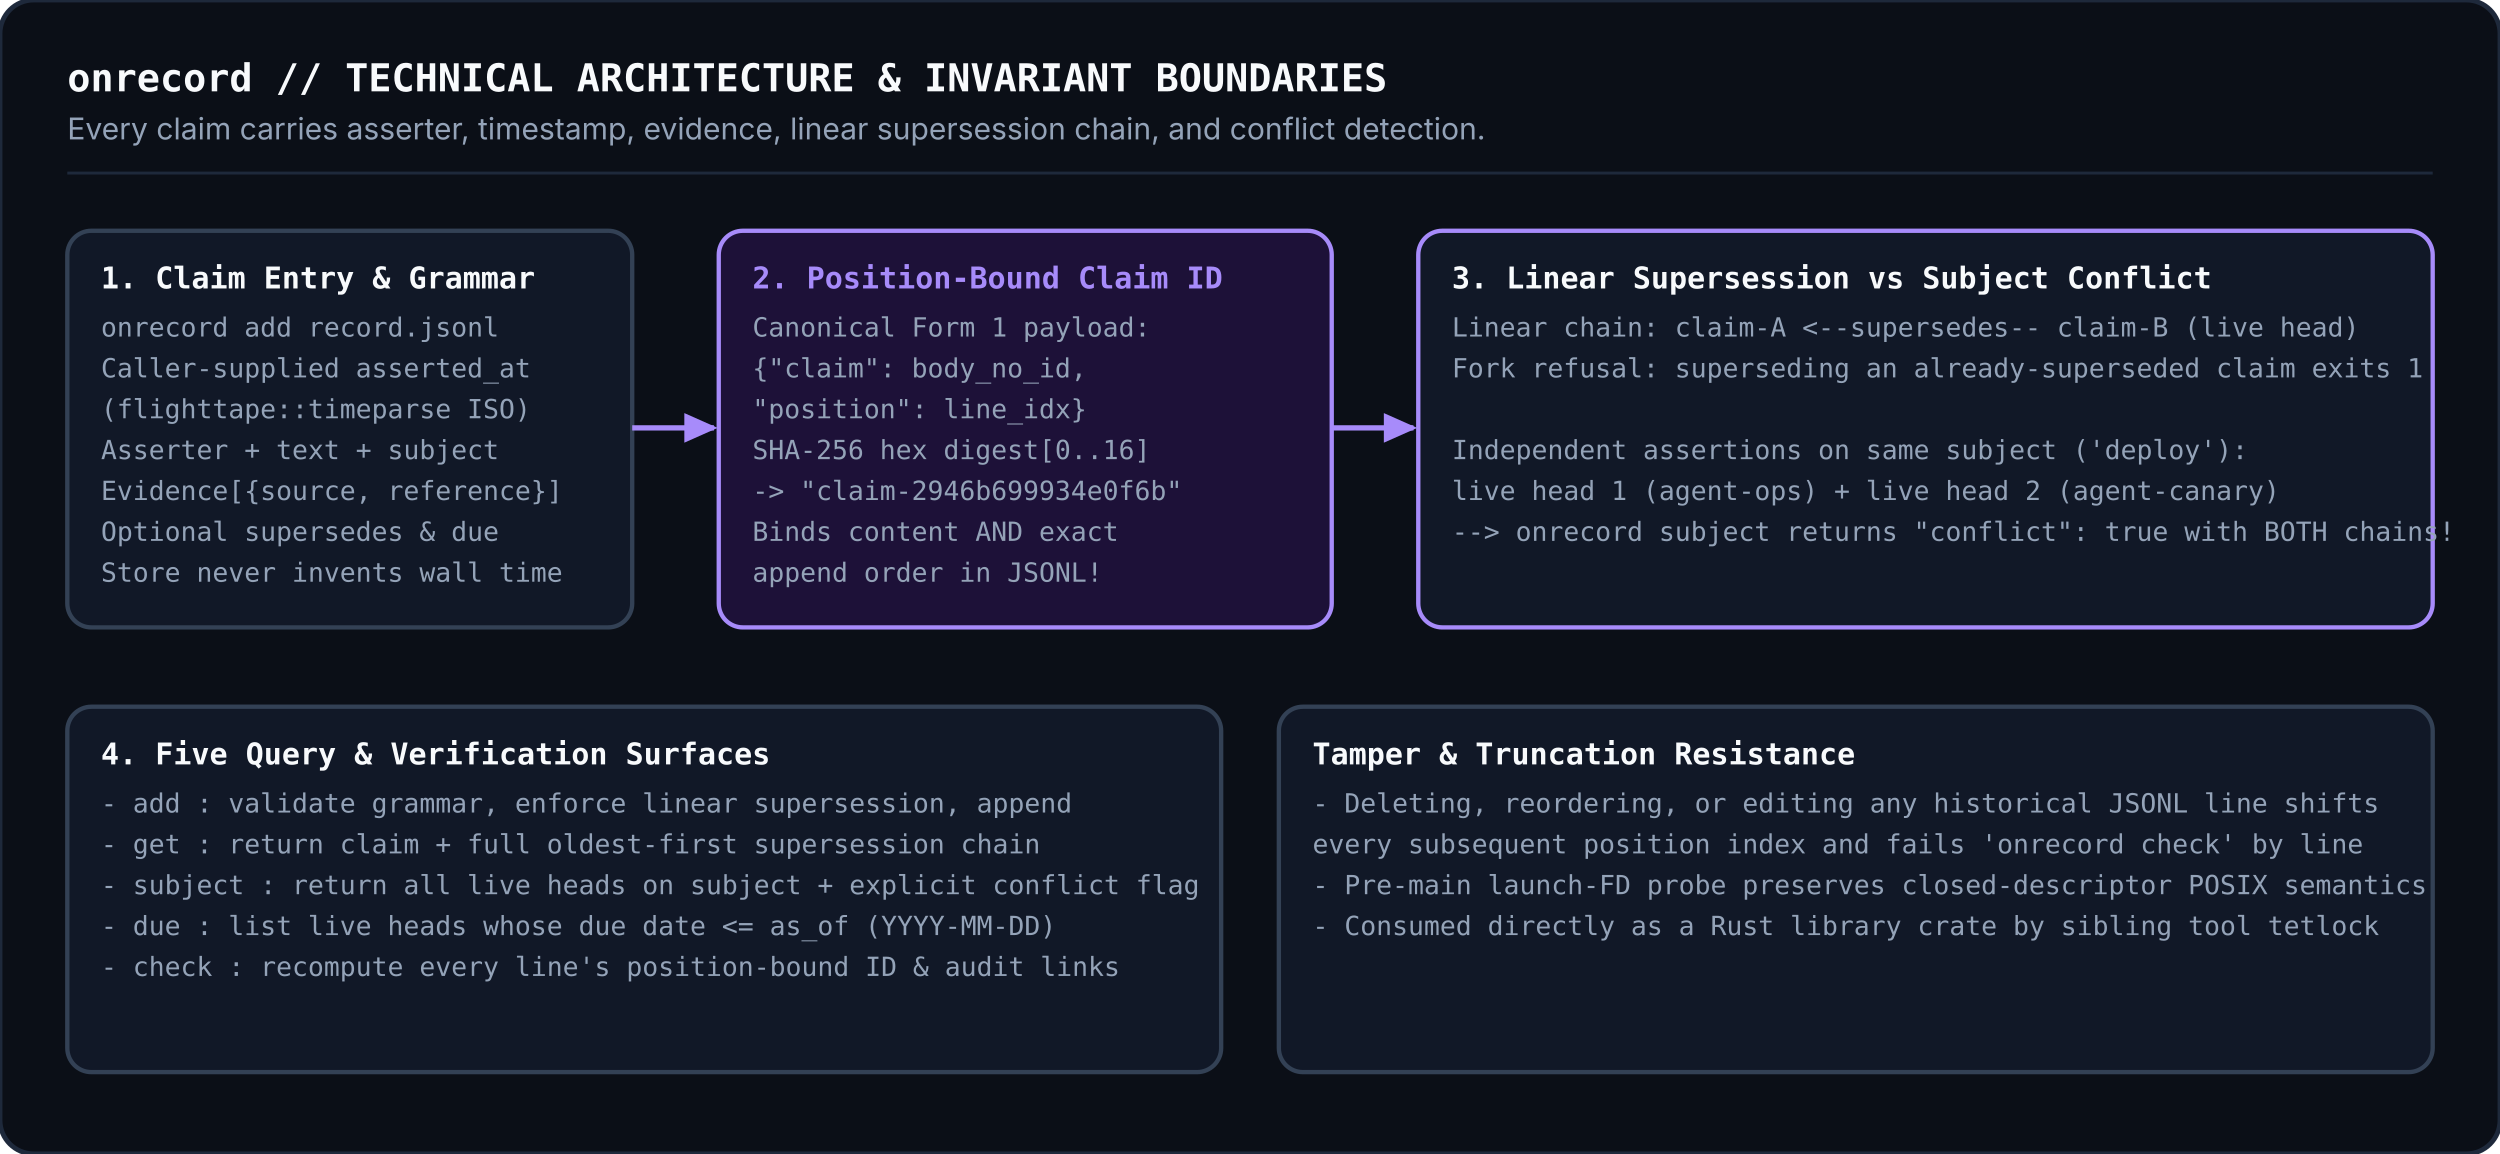
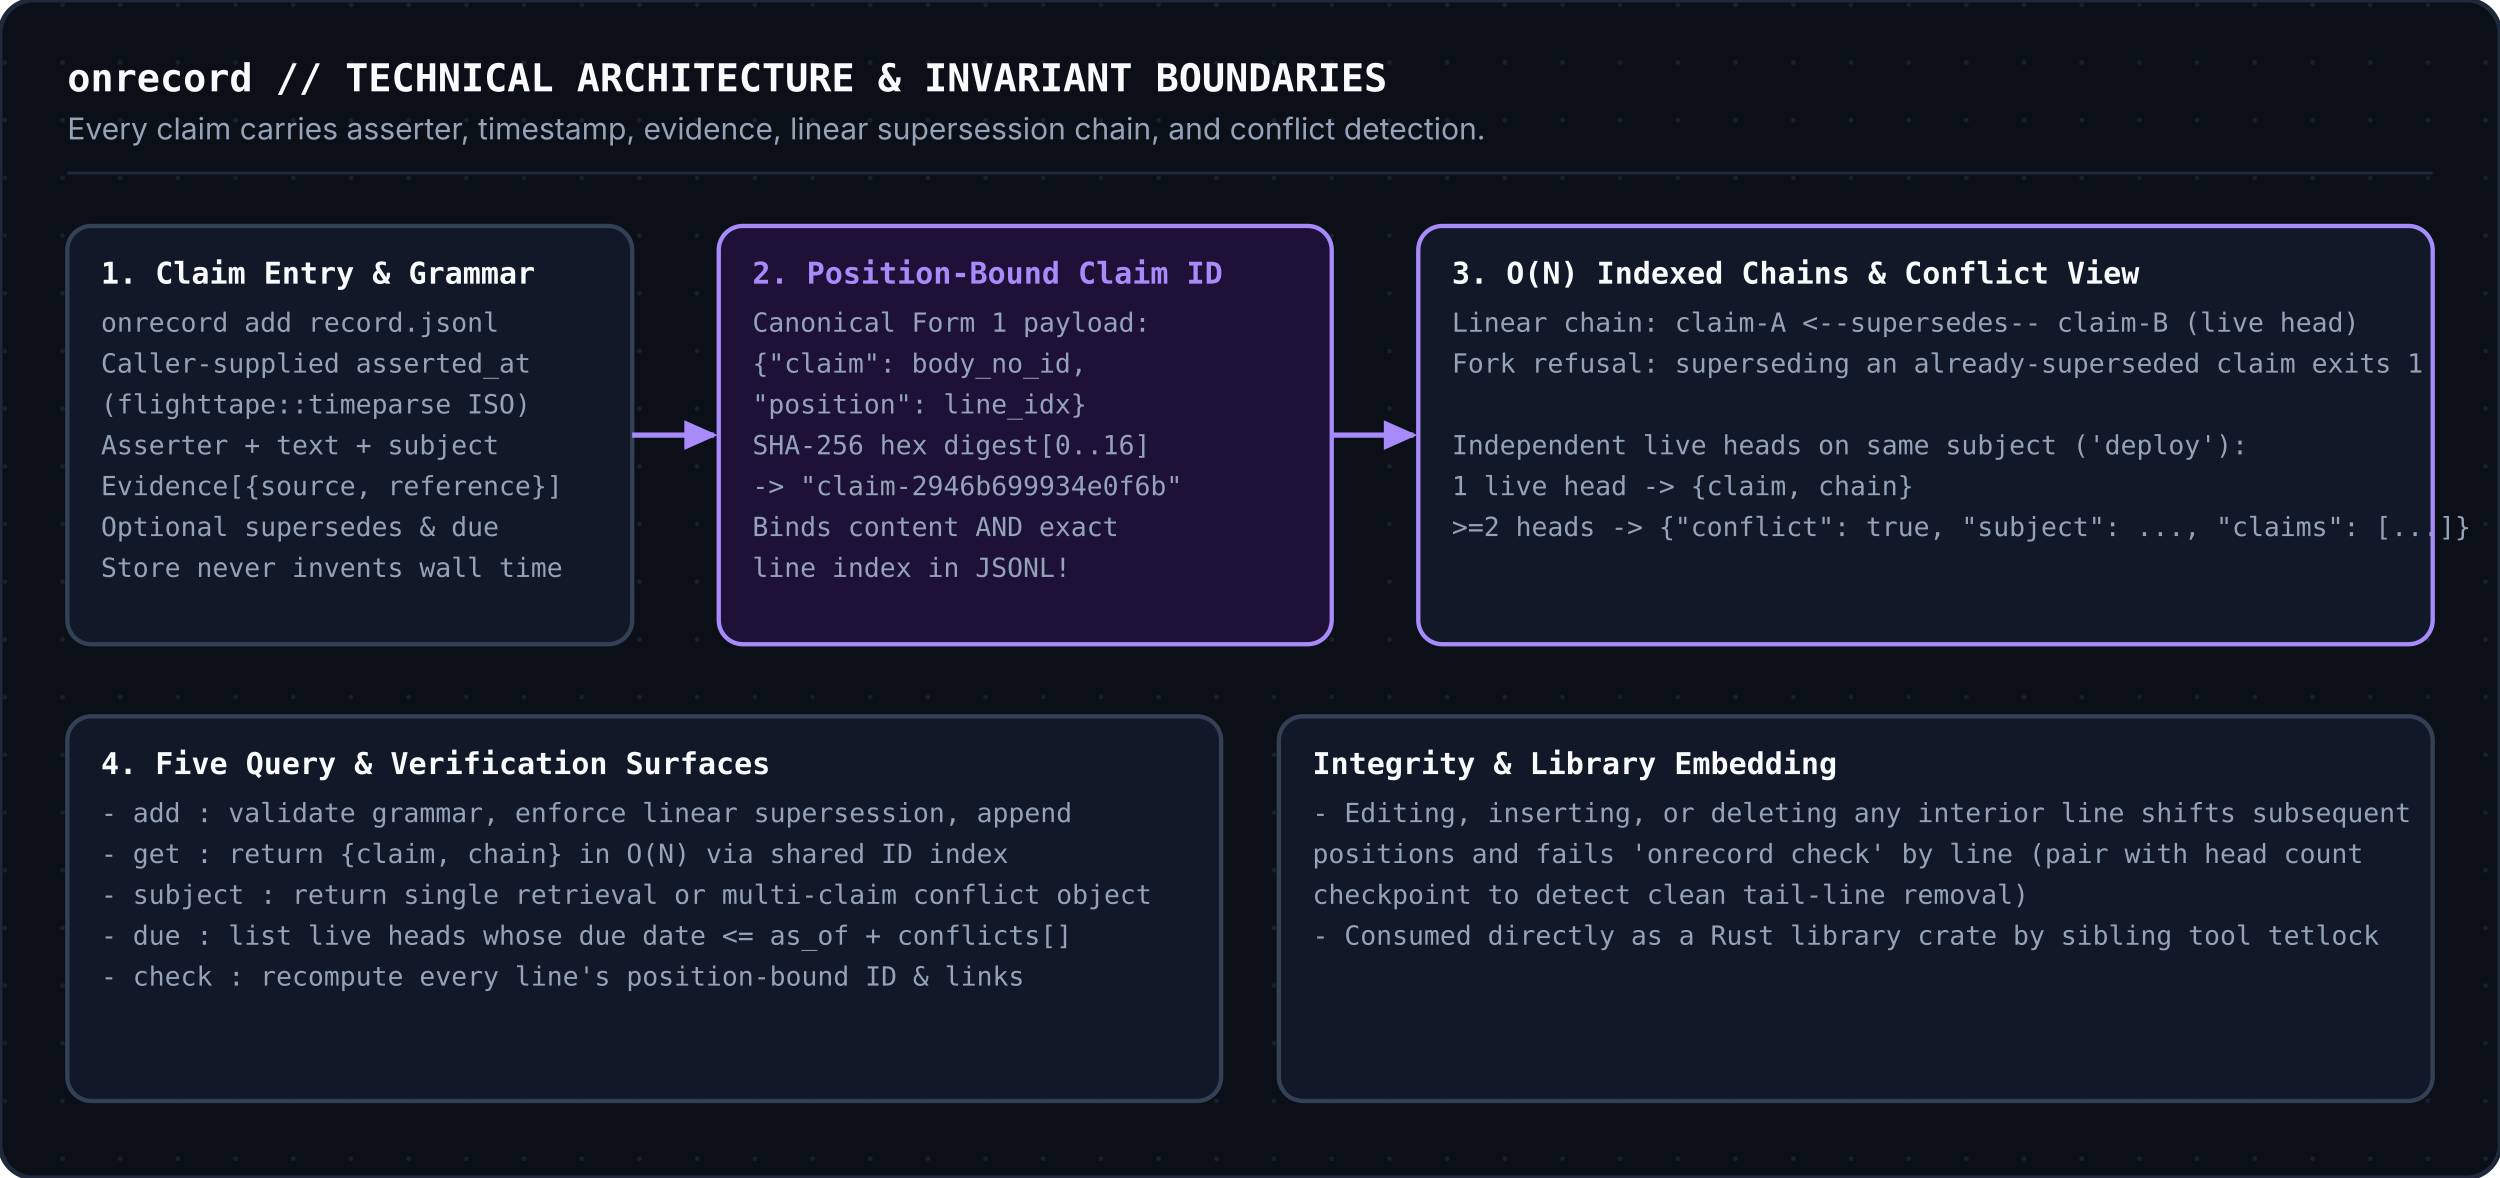
- <svg xmlns="http://www.w3.org/2000/svg" viewBox="0 0 1040 480" width="1040" height="480" role="img" aria-label="onrecord technical architecture">
+ <svg xmlns="http://www.w3.org/2000/svg" viewBox="0 0 1040 490" width="1040" height="490" role="img" aria-label="onrecord technical architecture">
  <defs>
+     <pattern id="grid" width="24" height="24" patternUnits="userSpaceOnUse">
+       <circle cx="2" cy="2" r="1" fill="#1E293B" opacity="0.65" />
+     </pattern>
    <marker id="arr" viewBox="0 0 10 10" refX="8" refY="5" markerWidth="7" markerHeight="7" orient="auto-start-reverse">
      <path d="M 0 1 L 9 5 L 0 9 z" fill="#A78BFA" />
    </marker>
-     <marker id="arrMuted" viewBox="0 0 10 10" refX="8" refY="5" markerWidth="7" markerHeight="7" orient="auto-start-reverse">
-       <path d="M 0 1 L 9 5 L 0 9 z" fill="#64748B" />
-     </marker>
  </defs>
-   <rect width="1040" height="480" rx="14" fill="#0B0F17" stroke="#1E293B" stroke-width="2" />
+   <rect width="1040" height="490" rx="14" fill="#0B0F17" stroke="#1E293B" stroke-width="2" />
+   <rect width="1040" height="490" rx="14" fill="url(#grid)" />
  <text x="28" y="38" font-family="ui-monospace, SFMono-Regular, Menlo, monospace" font-size="16" font-weight="700" fill="#F8FAFC">onrecord  //  TECHNICAL ARCHITECTURE &amp; INVARIANT BOUNDARIES</text>
  <text x="28" y="58" font-family="-apple-system, BlinkMacSystemFont, 'Segoe UI', sans-serif" font-size="12.5" fill="#94A3B8">Every claim carries asserter, timestamp, evidence, linear supersession chain, and conflict detection.</text>
  <line x1="28" y1="72" x2="1012" y2="72" stroke="#1E293B" stroke-width="1.2" />
-   <rect x="28" y="96" width="235" height="165" rx="10" fill="#111827" stroke="#334155" stroke-width="1.8" />
-   <text x="42" y="120" font-family="ui-monospace, SFMono-Regular, Menlo, monospace" font-size="12.5" font-weight="700" fill="#F8FAFC">1. Claim Entry &amp; Grammar</text>
-   <text x="42" y="140" font-family="ui-monospace, SFMono-Regular, Menlo, monospace" font-size="11" fill="#94A3B8">onrecord add record.jsonl</text>
-   <text x="42" y="157" font-family="ui-monospace, SFMono-Regular, Menlo, monospace" font-size="11" fill="#94A3B8">Caller-supplied asserted_at</text>
-   <text x="42" y="174" font-family="ui-monospace, SFMono-Regular, Menlo, monospace" font-size="11" fill="#94A3B8">(flighttape::timeparse ISO)</text>
-   <text x="42" y="191" font-family="ui-monospace, SFMono-Regular, Menlo, monospace" font-size="11" fill="#94A3B8">Asserter + text + subject</text>
-   <text x="42" y="208" font-family="ui-monospace, SFMono-Regular, Menlo, monospace" font-size="11" fill="#94A3B8">Evidence[{source, reference}]</text>
-   <text x="42" y="225" font-family="ui-monospace, SFMono-Regular, Menlo, monospace" font-size="11" fill="#94A3B8">Optional supersedes &amp; due</text>
-   <text x="42" y="242" font-family="ui-monospace, SFMono-Regular, Menlo, monospace" font-size="11" fill="#94A3B8">Store never invents wall time</text>
-   <rect x="299" y="96" width="255" height="165" rx="10" fill="#1D1138" stroke="#A78BFA" stroke-width="1.8" />
-   <text x="313" y="120" font-family="ui-monospace, SFMono-Regular, Menlo, monospace" font-size="12.5" font-weight="700" fill="#A78BFA">2. Position-Bound Claim ID</text>
-   <text x="313" y="140" font-family="ui-monospace, SFMono-Regular, Menlo, monospace" font-size="11" fill="#94A3B8">Canonical Form 1 payload:</text>
-   <text x="313" y="157" font-family="ui-monospace, SFMono-Regular, Menlo, monospace" font-size="11" fill="#94A3B8">  {"claim": body_no_id,</text>
-   <text x="313" y="174" font-family="ui-monospace, SFMono-Regular, Menlo, monospace" font-size="11" fill="#94A3B8">   "position": line_idx}</text>
-   <text x="313" y="191" font-family="ui-monospace, SFMono-Regular, Menlo, monospace" font-size="11" fill="#94A3B8">SHA-256 hex digest[0..16]</text>
-   <text x="313" y="208" font-family="ui-monospace, SFMono-Regular, Menlo, monospace" font-size="11" fill="#94A3B8">-&gt; "claim-2946b699934e0f6b"</text>
-   <text x="313" y="225" font-family="ui-monospace, SFMono-Regular, Menlo, monospace" font-size="11" fill="#94A3B8">Binds content AND exact</text>
-   <text x="313" y="242" font-family="ui-monospace, SFMono-Regular, Menlo, monospace" font-size="11" fill="#94A3B8">append order in JSONL!</text>
-   <rect x="590" y="96" width="422" height="165" rx="10" fill="#111827" stroke="#A78BFA" stroke-width="1.8" />
-   <text x="604" y="120" font-family="ui-monospace, SFMono-Regular, Menlo, monospace" font-size="12.5" font-weight="700" fill="#F8FAFC">3. Linear Supersession vs Subject Conflict</text>
-   <text x="604" y="140" font-family="ui-monospace, SFMono-Regular, Menlo, monospace" font-size="11" fill="#94A3B8">Linear chain: claim-A  &lt;--supersedes--  claim-B (live head)</text>
-   <text x="604" y="157" font-family="ui-monospace, SFMono-Regular, Menlo, monospace" font-size="11" fill="#94A3B8">Fork refusal: superseding an already-superseded claim exits 1</text>
-   <text x="604" y="174" font-family="ui-monospace, SFMono-Regular, Menlo, monospace" font-size="11" fill="#94A3B8" />
-   <text x="604" y="191" font-family="ui-monospace, SFMono-Regular, Menlo, monospace" font-size="11" fill="#94A3B8">Independent assertions on same subject ('deploy'):</text>
-   <text x="604" y="208" font-family="ui-monospace, SFMono-Regular, Menlo, monospace" font-size="11" fill="#94A3B8">  live head 1 (agent-ops)   +   live head 2 (agent-canary)</text>
-   <text x="604" y="225" font-family="ui-monospace, SFMono-Regular, Menlo, monospace" font-size="11" fill="#94A3B8">  --&gt; onrecord subject returns "conflict": true with BOTH chains!</text>
-   <line x1="263" y1="178" x2="297" y2="178" stroke="#A78BFA" stroke-width="2.2" marker-end="url(#arr)" />
-   <line x1="554" y1="178" x2="588" y2="178" stroke="#A78BFA" stroke-width="2.2" marker-end="url(#arr)" />
-   <rect x="28" y="294" width="480" height="152" rx="10" fill="#111827" stroke="#334155" stroke-width="1.8" />
-   <text x="42" y="318" font-family="ui-monospace, SFMono-Regular, Menlo, monospace" font-size="12.5" font-weight="700" fill="#F8FAFC">4. Five Query &amp; Verification Surfaces</text>
-   <text x="42" y="338" font-family="ui-monospace, SFMono-Regular, Menlo, monospace" font-size="11" fill="#94A3B8">- add     : validate grammar, enforce linear supersession, append</text>
-   <text x="42" y="355" font-family="ui-monospace, SFMono-Regular, Menlo, monospace" font-size="11" fill="#94A3B8">- get     : return claim + full oldest-first supersession chain</text>
-   <text x="42" y="372" font-family="ui-monospace, SFMono-Regular, Menlo, monospace" font-size="11" fill="#94A3B8">- subject : return all live heads on subject + explicit conflict flag</text>
-   <text x="42" y="389" font-family="ui-monospace, SFMono-Regular, Menlo, monospace" font-size="11" fill="#94A3B8">- due     : list live heads whose due date &lt;= as_of (YYYY-MM-DD)</text>
-   <text x="42" y="406" font-family="ui-monospace, SFMono-Regular, Menlo, monospace" font-size="11" fill="#94A3B8">- check   : recompute every line's position-bound ID &amp; audit links</text>
-   <rect x="532" y="294" width="480" height="152" rx="10" fill="#111827" stroke="#334155" stroke-width="1.8" />
-   <text x="546" y="318" font-family="ui-monospace, SFMono-Regular, Menlo, monospace" font-size="12.5" font-weight="700" fill="#F8FAFC">Tamper &amp; Truncation Resistance</text>
-   <text x="546" y="338" font-family="ui-monospace, SFMono-Regular, Menlo, monospace" font-size="11" fill="#94A3B8">- Deleting, reordering, or editing any historical JSONL line shifts</text>
-   <text x="546" y="355" font-family="ui-monospace, SFMono-Regular, Menlo, monospace" font-size="11" fill="#94A3B8">  every subsequent position index and fails 'onrecord check' by line</text>
-   <text x="546" y="372" font-family="ui-monospace, SFMono-Regular, Menlo, monospace" font-size="11" fill="#94A3B8">- Pre-main launch-FD probe preserves closed-descriptor POSIX semantics</text>
-   <text x="546" y="389" font-family="ui-monospace, SFMono-Regular, Menlo, monospace" font-size="11" fill="#94A3B8">- Consumed directly as a Rust library crate by sibling tool tetlock</text>
+   <rect x="28" y="94" width="235" height="174" rx="10" fill="#111827" stroke="#334155" stroke-width="1.8" />
+   <text x="42" y="118" font-family="ui-monospace, SFMono-Regular, Menlo, monospace" font-size="12.5" font-weight="700" fill="#F8FAFC">1. Claim Entry &amp; Grammar</text>
+   <text x="42" y="138" font-family="ui-monospace, SFMono-Regular, Menlo, monospace" font-size="11" fill="#94A3B8">onrecord add record.jsonl</text>
+   <text x="42" y="155" font-family="ui-monospace, SFMono-Regular, Menlo, monospace" font-size="11" fill="#94A3B8">Caller-supplied asserted_at</text>
+   <text x="42" y="172" font-family="ui-monospace, SFMono-Regular, Menlo, monospace" font-size="11" fill="#94A3B8">(flighttape::timeparse ISO)</text>
+   <text x="42" y="189" font-family="ui-monospace, SFMono-Regular, Menlo, monospace" font-size="11" fill="#94A3B8">Asserter + text + subject</text>
+   <text x="42" y="206" font-family="ui-monospace, SFMono-Regular, Menlo, monospace" font-size="11" fill="#94A3B8">Evidence[{source, reference}]</text>
+   <text x="42" y="223" font-family="ui-monospace, SFMono-Regular, Menlo, monospace" font-size="11" fill="#94A3B8">Optional supersedes &amp; due</text>
+   <text x="42" y="240" font-family="ui-monospace, SFMono-Regular, Menlo, monospace" font-size="11" fill="#94A3B8">Store never invents wall time</text>
+   <rect x="299" y="94" width="255" height="174" rx="10" fill="#1D1138" stroke="#A78BFA" stroke-width="1.8" />
+   <text x="313" y="118" font-family="ui-monospace, SFMono-Regular, Menlo, monospace" font-size="12.5" font-weight="700" fill="#A78BFA">2. Position-Bound Claim ID</text>
+   <text x="313" y="138" font-family="ui-monospace, SFMono-Regular, Menlo, monospace" font-size="11" fill="#94A3B8">Canonical Form 1 payload:</text>
+   <text x="313" y="155" font-family="ui-monospace, SFMono-Regular, Menlo, monospace" font-size="11" fill="#94A3B8">  {"claim": body_no_id,</text>
+   <text x="313" y="172" font-family="ui-monospace, SFMono-Regular, Menlo, monospace" font-size="11" fill="#94A3B8">   "position": line_idx}</text>
+   <text x="313" y="189" font-family="ui-monospace, SFMono-Regular, Menlo, monospace" font-size="11" fill="#94A3B8">SHA-256 hex digest[0..16]</text>
+   <text x="313" y="206" font-family="ui-monospace, SFMono-Regular, Menlo, monospace" font-size="11" fill="#94A3B8">-&gt; "claim-2946b699934e0f6b"</text>
+   <text x="313" y="223" font-family="ui-monospace, SFMono-Regular, Menlo, monospace" font-size="11" fill="#94A3B8">Binds content AND exact</text>
+   <text x="313" y="240" font-family="ui-monospace, SFMono-Regular, Menlo, monospace" font-size="11" fill="#94A3B8">line index in JSONL!</text>
+   <rect x="590" y="94" width="422" height="174" rx="10" fill="#111827" stroke="#A78BFA" stroke-width="1.8" />
+   <text x="604" y="118" font-family="ui-monospace, SFMono-Regular, Menlo, monospace" font-size="12.5" font-weight="700" fill="#F8FAFC">3. O(N) Indexed Chains &amp; Conflict View</text>
+   <text x="604" y="138" font-family="ui-monospace, SFMono-Regular, Menlo, monospace" font-size="11" fill="#94A3B8">Linear chain: claim-A  &lt;--supersedes--  claim-B (live head)</text>
+   <text x="604" y="155" font-family="ui-monospace, SFMono-Regular, Menlo, monospace" font-size="11" fill="#94A3B8">Fork refusal: superseding an already-superseded claim exits 1</text>
+   <text x="604" y="172" font-family="ui-monospace, SFMono-Regular, Menlo, monospace" font-size="11" fill="#94A3B8" />
+   <text x="604" y="189" font-family="ui-monospace, SFMono-Regular, Menlo, monospace" font-size="11" fill="#94A3B8">Independent live heads on same subject ('deploy'):</text>
+   <text x="604" y="206" font-family="ui-monospace, SFMono-Regular, Menlo, monospace" font-size="11" fill="#94A3B8">  1 live head  -&gt; {claim, chain}</text>
+   <text x="604" y="223" font-family="ui-monospace, SFMono-Regular, Menlo, monospace" font-size="11" fill="#94A3B8">  &gt;=2 heads    -&gt; {"conflict": true, "subject": ..., "claims": [...]}</text>
+   <line x1="263" y1="181" x2="297" y2="181" stroke="#A78BFA" stroke-width="2.2" marker-end="url(#arr)" />
+   <line x1="554" y1="181" x2="588" y2="181" stroke="#A78BFA" stroke-width="2.2" marker-end="url(#arr)" />
+   <rect x="28" y="298" width="480" height="160" rx="10" fill="#111827" stroke="#334155" stroke-width="1.8" />
+   <text x="42" y="322" font-family="ui-monospace, SFMono-Regular, Menlo, monospace" font-size="12.5" font-weight="700" fill="#F8FAFC">4. Five Query &amp; Verification Surfaces</text>
+   <text x="42" y="342" font-family="ui-monospace, SFMono-Regular, Menlo, monospace" font-size="11" fill="#94A3B8">- add     : validate grammar, enforce linear supersession, append</text>
+   <text x="42" y="359" font-family="ui-monospace, SFMono-Regular, Menlo, monospace" font-size="11" fill="#94A3B8">- get     : return {claim, chain} in O(N) via shared ID index</text>
+   <text x="42" y="376" font-family="ui-monospace, SFMono-Regular, Menlo, monospace" font-size="11" fill="#94A3B8">- subject : return single retrieval or multi-claim conflict object</text>
+   <text x="42" y="393" font-family="ui-monospace, SFMono-Regular, Menlo, monospace" font-size="11" fill="#94A3B8">- due     : list live heads whose due date &lt;= as_of + conflicts[]</text>
+   <text x="42" y="410" font-family="ui-monospace, SFMono-Regular, Menlo, monospace" font-size="11" fill="#94A3B8">- check   : recompute every line's position-bound ID &amp; links</text>
+   <rect x="532" y="298" width="480" height="160" rx="10" fill="#111827" stroke="#334155" stroke-width="1.8" />
+   <text x="546" y="322" font-family="ui-monospace, SFMono-Regular, Menlo, monospace" font-size="12.5" font-weight="700" fill="#F8FAFC">Integrity &amp; Library Embedding</text>
+   <text x="546" y="342" font-family="ui-monospace, SFMono-Regular, Menlo, monospace" font-size="11" fill="#94A3B8">- Editing, inserting, or deleting any interior line shifts subsequent</text>
+   <text x="546" y="359" font-family="ui-monospace, SFMono-Regular, Menlo, monospace" font-size="11" fill="#94A3B8">  positions and fails 'onrecord check' by line (pair with head count</text>
+   <text x="546" y="376" font-family="ui-monospace, SFMono-Regular, Menlo, monospace" font-size="11" fill="#94A3B8">  checkpoint to detect clean tail-line removal)</text>
+   <text x="546" y="393" font-family="ui-monospace, SFMono-Regular, Menlo, monospace" font-size="11" fill="#94A3B8">- Consumed directly as a Rust library crate by sibling tool tetlock</text>
</svg>
